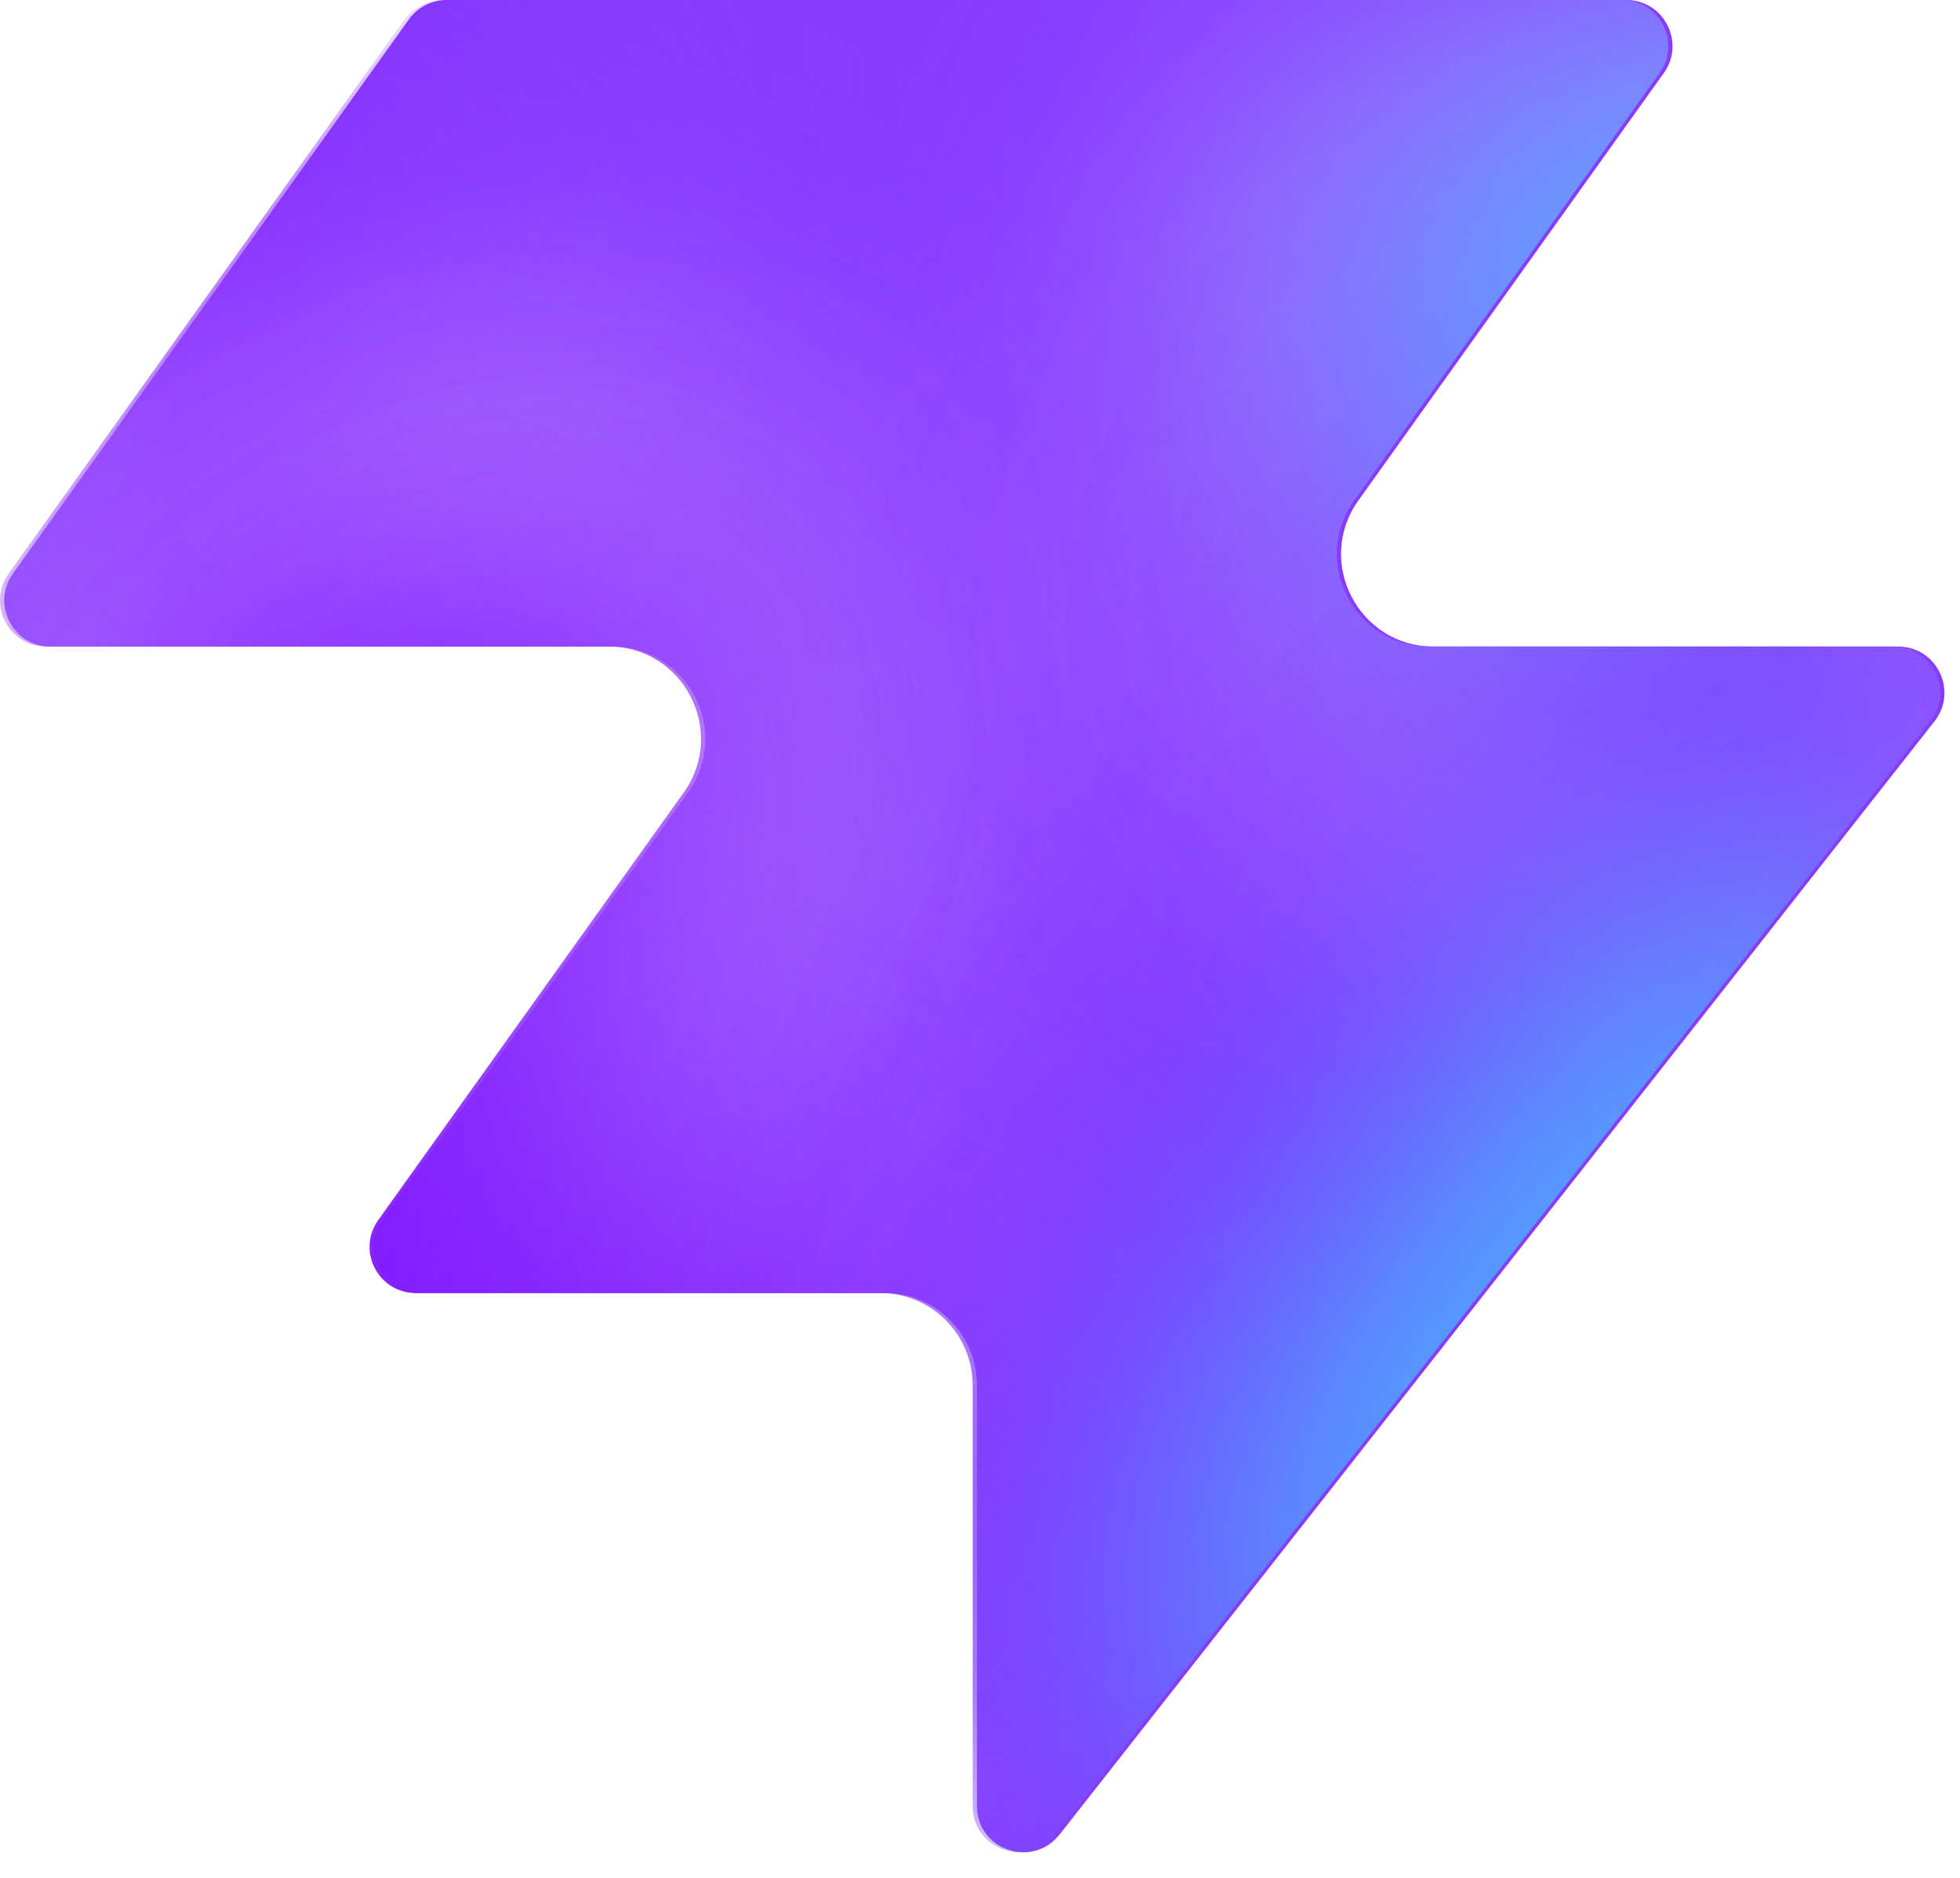
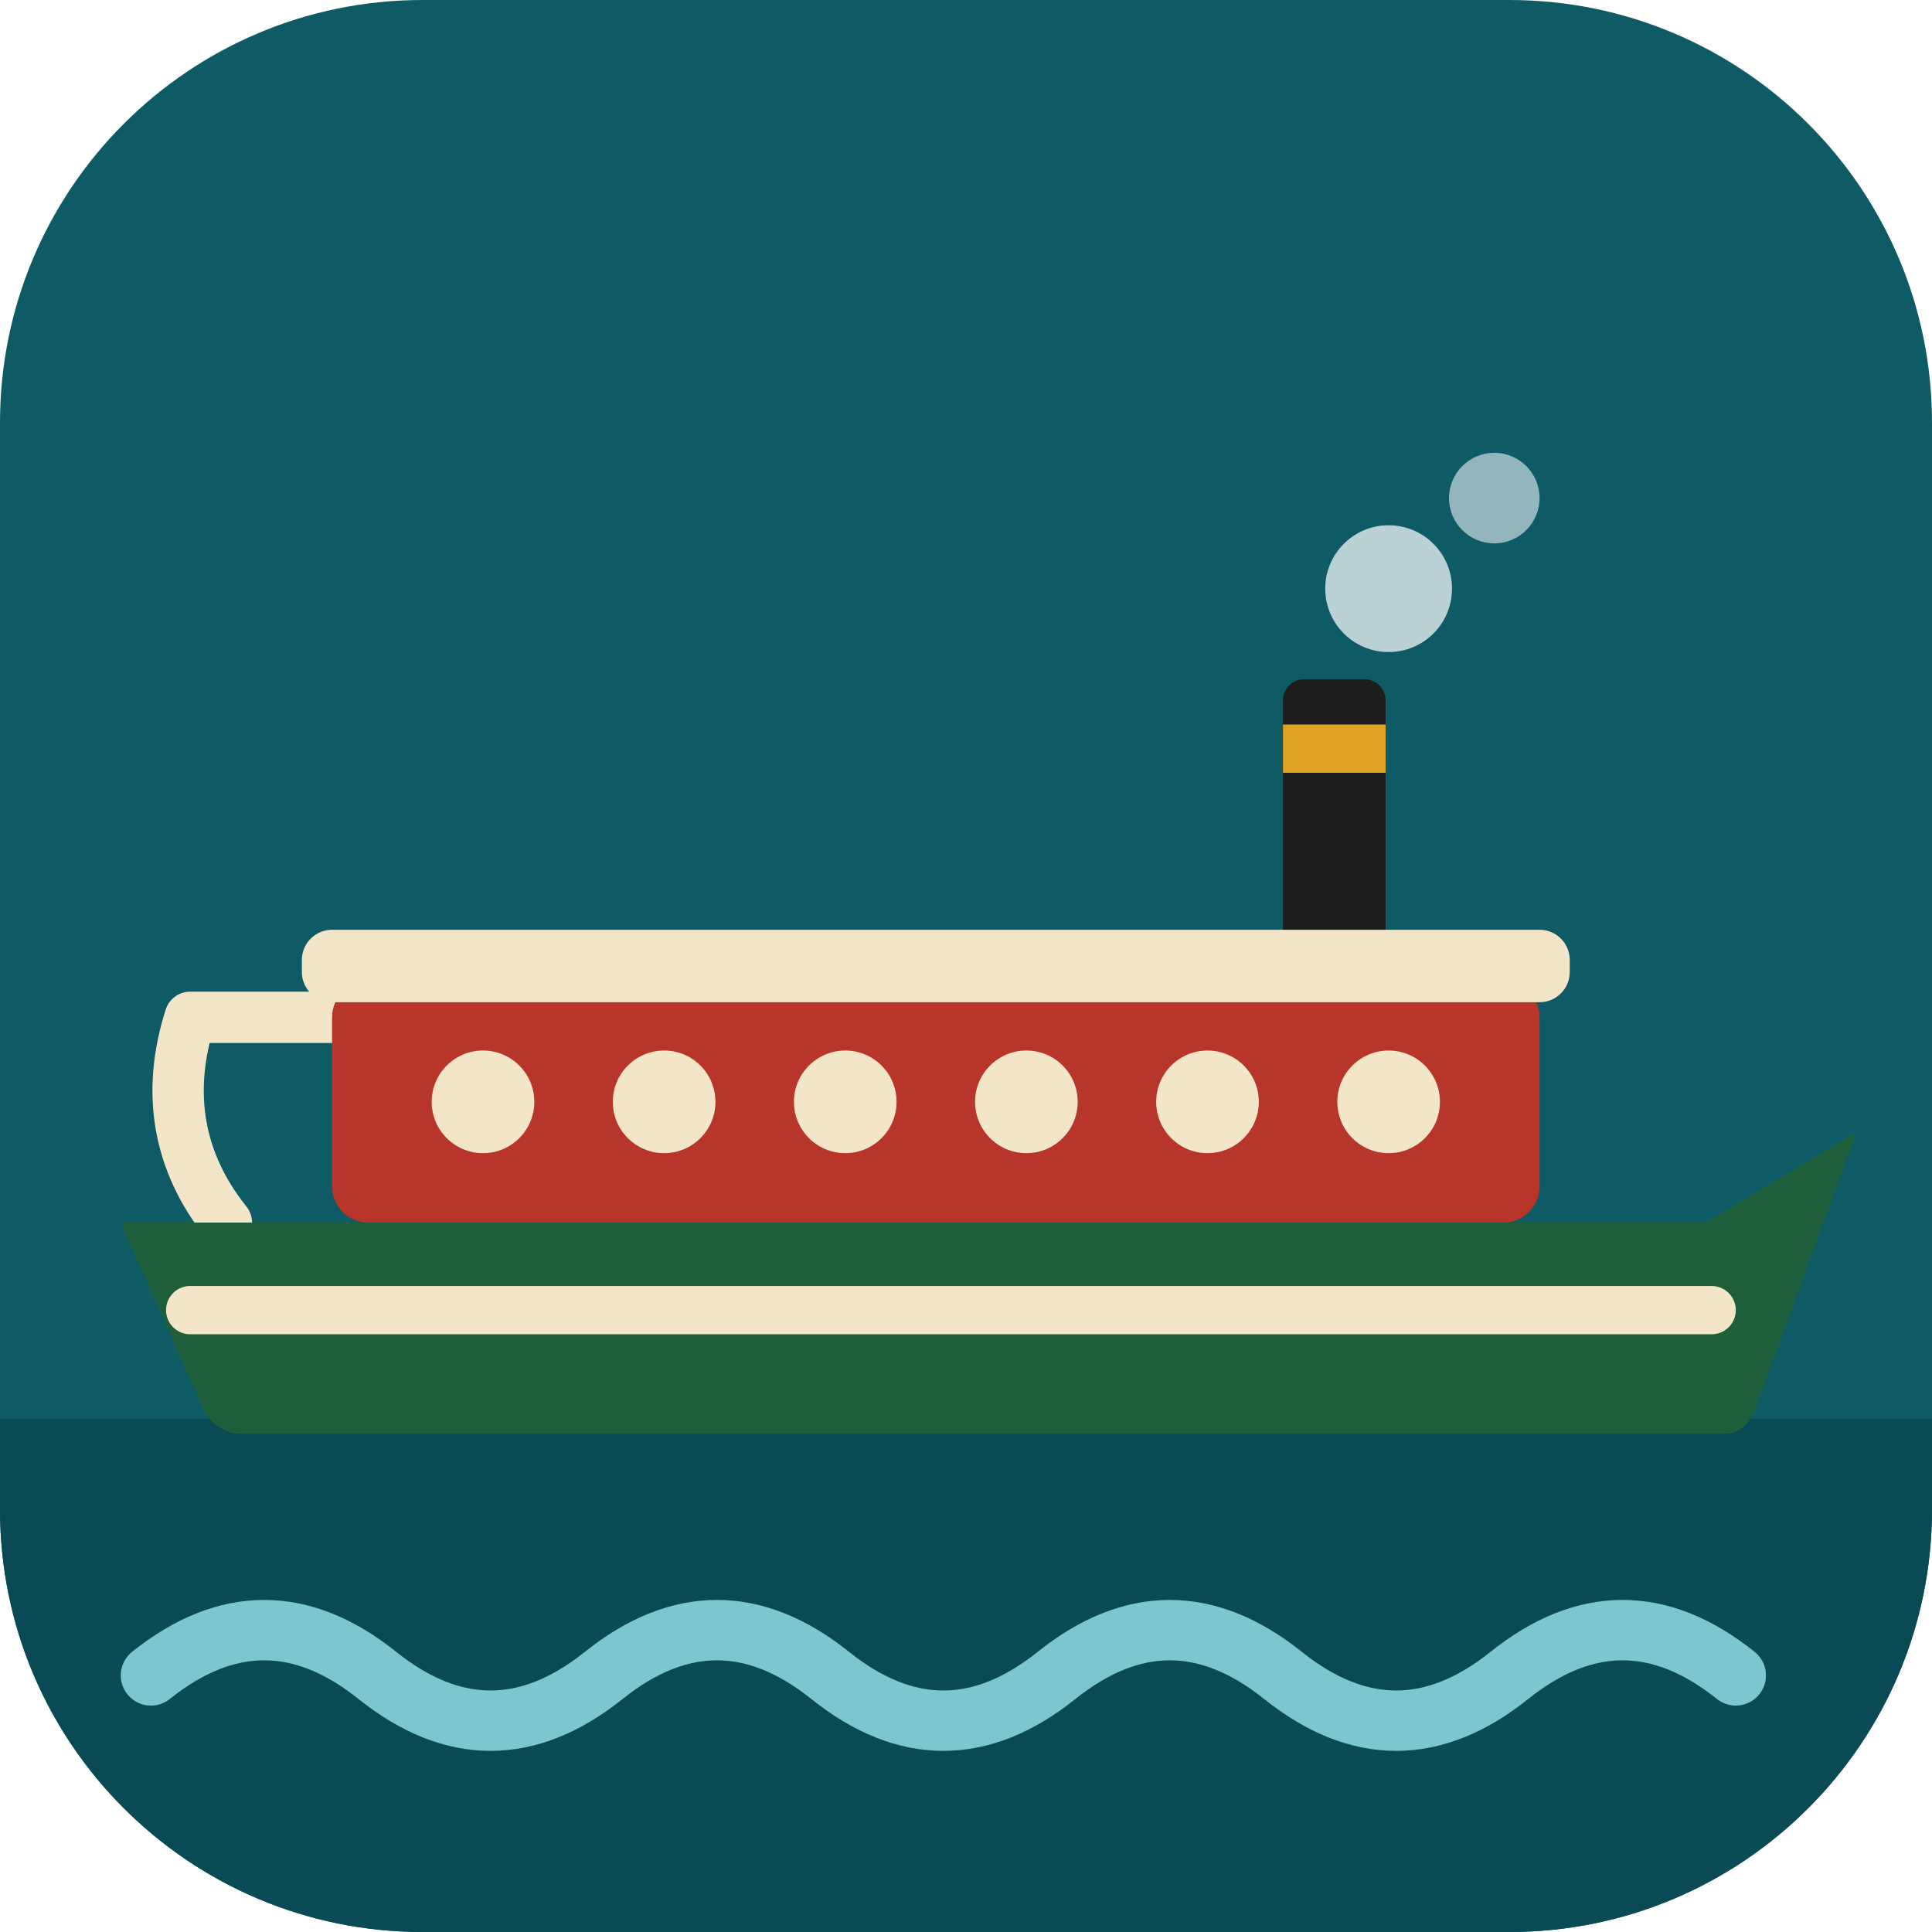
- <svg xmlns="http://www.w3.org/2000/svg" width="48" height="46" fill="none" viewBox="0 0 48 46">
-   <path fill="#863bff" d="M25.946 44.938c-.664.845-2.021.375-2.021-.698V33.937a2.26 2.26 0 0 0-2.262-2.262H10.287c-.92 0-1.456-1.04-.92-1.788l7.48-10.471c1.07-1.497 0-3.578-1.842-3.578H1.237c-.92 0-1.456-1.04-.92-1.788L10.013.474c.214-.297.556-.474.92-.474h28.894c.92 0 1.456 1.04.92 1.788l-7.48 10.471c-1.07 1.498 0 3.579 1.842 3.579h11.377c.943 0 1.473 1.088.89 1.83L25.947 44.94z" style="fill:#863bff;fill:color(display-p3 .525 .23 1);fill-opacity:1" />
-   <mask id="a" width="48" height="46" x="0" y="0" maskUnits="userSpaceOnUse" style="mask-type:alpha">
-     <path fill="#000" d="M25.842 44.938c-.664.844-2.021.375-2.021-.698V33.937a2.26 2.26 0 0 0-2.262-2.262H10.183c-.92 0-1.456-1.04-.92-1.788l7.48-10.471c1.07-1.498 0-3.579-1.842-3.579H1.133c-.92 0-1.456-1.04-.92-1.787L9.91.473c.214-.297.556-.474.92-.474h28.894c.92 0 1.456 1.04.92 1.788l-7.48 10.471c-1.07 1.498 0 3.578 1.842 3.578h11.377c.943 0 1.473 1.088.89 1.832L25.843 44.94z" style="fill:#000;fill-opacity:1" />
-   </mask>
-   <g mask="url(#a)">
-     <g filter="url(#b)">
-       <ellipse cx="5.508" cy="14.704" fill="#ede6ff" rx="5.508" ry="14.704" style="fill:#ede6ff;fill:color(display-p3 .927 .903 1);fill-opacity:1" transform="matrix(.00324 1 1 -.00324 -4.47 31.516)" />
-     </g>
-     <g filter="url(#c)">
-       <ellipse cx="10.399" cy="29.851" fill="#ede6ff" rx="10.399" ry="29.851" style="fill:#ede6ff;fill:color(display-p3 .927 .903 1);fill-opacity:1" transform="matrix(.00324 1 1 -.00324 -39.328 7.883)" />
-     </g>
-     <g filter="url(#d)">
-       <ellipse cx="5.508" cy="30.487" fill="#7e14ff" rx="5.508" ry="30.487" style="fill:#7e14ff;fill:color(display-p3 .492 .077 1);fill-opacity:1" transform="rotate(89.814 -25.913 -14.639)scale(1 -1)" />
-     </g>
-     <g filter="url(#e)">
-       <ellipse cx="5.508" cy="30.599" fill="#7e14ff" rx="5.508" ry="30.599" style="fill:#7e14ff;fill:color(display-p3 .492 .077 1);fill-opacity:1" transform="rotate(89.814 -32.644 -3.334)scale(1 -1)" />
-     </g>
-     <g filter="url(#f)">
-       <ellipse cx="5.508" cy="30.599" fill="#7e14ff" rx="5.508" ry="30.599" style="fill:#7e14ff;fill:color(display-p3 .492 .077 1);fill-opacity:1" transform="matrix(.00324 1 1 -.00324 -34.34 30.47)" />
-     </g>
-     <g filter="url(#g)">
-       <ellipse cx="14.072" cy="22.078" fill="#ede6ff" rx="14.072" ry="22.078" style="fill:#ede6ff;fill:color(display-p3 .927 .903 1);fill-opacity:1" transform="rotate(93.35 24.506 48.493)scale(-1 1)" />
-     </g>
-     <g filter="url(#h)">
-       <ellipse cx="3.47" cy="21.501" fill="#7e14ff" rx="3.47" ry="21.501" style="fill:#7e14ff;fill:color(display-p3 .492 .077 1);fill-opacity:1" transform="rotate(89.009 28.708 47.59)scale(-1 1)" />
-     </g>
-     <g filter="url(#i)">
-       <ellipse cx="3.47" cy="21.501" fill="#7e14ff" rx="3.47" ry="21.501" style="fill:#7e14ff;fill:color(display-p3 .492 .077 1);fill-opacity:1" transform="rotate(89.009 28.708 47.59)scale(-1 1)" />
-     </g>
-     <g filter="url(#j)">
-       <ellipse cx=".387" cy="8.972" fill="#7e14ff" rx="4.407" ry="29.108" style="fill:#7e14ff;fill:color(display-p3 .492 .077 1);fill-opacity:1" transform="rotate(39.51 .387 8.972)" />
-     </g>
-     <g filter="url(#k)">
-       <ellipse cx="47.523" cy="-6.092" fill="#7e14ff" rx="4.407" ry="29.108" style="fill:#7e14ff;fill:color(display-p3 .492 .077 1);fill-opacity:1" transform="rotate(37.892 47.523 -6.092)" />
-     </g>
-     <g filter="url(#l)">
-       <ellipse cx="41.412" cy="6.333" fill="#47bfff" rx="5.971" ry="9.665" style="fill:#47bfff;fill:color(display-p3 .28 .748 1);fill-opacity:1" transform="rotate(37.892 41.412 6.333)" />
-     </g>
-     <g filter="url(#m)">
-       <ellipse cx="-1.879" cy="38.332" fill="#7e14ff" rx="4.407" ry="29.108" style="fill:#7e14ff;fill:color(display-p3 .492 .077 1);fill-opacity:1" transform="rotate(37.892 -1.88 38.332)" />
-     </g>
-     <g filter="url(#n)">
-       <ellipse cx="-1.879" cy="38.332" fill="#7e14ff" rx="4.407" ry="29.108" style="fill:#7e14ff;fill:color(display-p3 .492 .077 1);fill-opacity:1" transform="rotate(37.892 -1.88 38.332)" />
-     </g>
-     <g filter="url(#o)">
-       <ellipse cx="35.651" cy="29.907" fill="#7e14ff" rx="4.407" ry="29.108" style="fill:#7e14ff;fill:color(display-p3 .492 .077 1);fill-opacity:1" transform="rotate(37.892 35.651 29.907)" />
-     </g>
-     <g filter="url(#p)">
-       <ellipse cx="38.418" cy="32.4" fill="#47bfff" rx="5.971" ry="15.297" style="fill:#47bfff;fill:color(display-p3 .28 .748 1);fill-opacity:1" transform="rotate(37.892 38.418 32.4)" />
-     </g>
+ <svg xmlns="http://www.w3.org/2000/svg" width="64" height="64" viewBox="0 0 64 64">
+   <clipPath id="tile">
+     <rect width="64" height="64" rx="14" />
+   </clipPath>
+   <g clip-path="url(#tile)">
+     <rect width="64" height="64" fill="#0e5b66" />
+     <path d="M0 47h64v17H0z" fill="#0a4a54" />
+     <path d="M5 55.5c2.5-2 5-2 7.5 0s5 2 7.5 0 5-2 7.5 0 5 2 7.5 0 5-2 7.5 0 5 2 7.5 0 5-2 7.5 0" fill="none" stroke="#7cc6cf" stroke-width="2" stroke-linecap="round" />
+     <circle cx="46" cy="19.5" r="2.1" fill="#d9e6e8" opacity=".85" />
+     <circle cx="49.5" cy="16.5" r="1.5" fill="#d9e6e8" opacity=".65" />
+     <rect x="42.5" y="22.5" width="3.4" height="9" rx=".7" fill="#1d1d1b" />
+     <rect x="42.5" y="24" width="3.4" height="1.6" fill="#e0a526" />
+     <path d="M7.5 40.5c-1.6-2-2-4.3-1.2-6.8h5.2" fill="none" stroke="#f3e6c8" stroke-width="1.7" stroke-linecap="round" stroke-linejoin="round" />
+     <rect x="11" y="32.5" width="40" height="8" rx="1.2" fill="#b8352a" />
+     <rect x="10" y="30.8" width="42" height="2.4" rx="1" fill="#f3e6c8" />
+     <circle cx="16" cy="36.5" r="1.7" fill="#f3e6c8" />
+     <circle cx="22" cy="36.5" r="1.7" fill="#f3e6c8" />
+     <circle cx="28" cy="36.5" r="1.7" fill="#f3e6c8" />
+     <circle cx="34" cy="36.5" r="1.7" fill="#f3e6c8" />
+     <circle cx="40" cy="36.5" r="1.7" fill="#f3e6c8" />
+     <circle cx="46" cy="36.5" r="1.7" fill="#f3e6c8" />
+     <path d="M4 40.5h52.5l5-3-3.4 9.3c-.2.4-.5.7-1 .7H8c-.6 0-1.1-.4-1.3-.9L4 40.5z" fill="#1f5e3b" />
+     <rect x="5.5" y="42.6" width="52" height="1.6" rx=".8" fill="#f3e6c8" />
  </g>
-   <defs>
-     <filter id="b" width="60.045" height="41.654" x="-19.77" y="16.149" color-interpolation-filters="sRGB" filterUnits="userSpaceOnUse">
-       <feFlood flood-opacity="0" result="BackgroundImageFix" />
-       <feBlend in="SourceGraphic" in2="BackgroundImageFix" result="shape" />
-       <feGaussianBlur result="effect1_foregroundBlur_2002_17158" stdDeviation="7.659" />
-     </filter>
-     <filter id="c" width="90.34" height="51.437" x="-54.613" y="-7.533" color-interpolation-filters="sRGB" filterUnits="userSpaceOnUse">
-       <feFlood flood-opacity="0" result="BackgroundImageFix" />
-       <feBlend in="SourceGraphic" in2="BackgroundImageFix" result="shape" />
-       <feGaussianBlur result="effect1_foregroundBlur_2002_17158" stdDeviation="7.659" />
-     </filter>
-     <filter id="d" width="79.355" height="29.4" x="-49.64" y="2.03" color-interpolation-filters="sRGB" filterUnits="userSpaceOnUse">
-       <feFlood flood-opacity="0" result="BackgroundImageFix" />
-       <feBlend in="SourceGraphic" in2="BackgroundImageFix" result="shape" />
-       <feGaussianBlur result="effect1_foregroundBlur_2002_17158" stdDeviation="4.596" />
-     </filter>
-     <filter id="e" width="79.579" height="29.4" x="-45.045" y="20.029" color-interpolation-filters="sRGB" filterUnits="userSpaceOnUse">
-       <feFlood flood-opacity="0" result="BackgroundImageFix" />
-       <feBlend in="SourceGraphic" in2="BackgroundImageFix" result="shape" />
-       <feGaussianBlur result="effect1_foregroundBlur_2002_17158" stdDeviation="4.596" />
-     </filter>
-     <filter id="f" width="79.579" height="29.4" x="-43.513" y="21.178" color-interpolation-filters="sRGB" filterUnits="userSpaceOnUse">
-       <feFlood flood-opacity="0" result="BackgroundImageFix" />
-       <feBlend in="SourceGraphic" in2="BackgroundImageFix" result="shape" />
-       <feGaussianBlur result="effect1_foregroundBlur_2002_17158" stdDeviation="4.596" />
-     </filter>
-     <filter id="g" width="74.749" height="58.852" x="15.756" y="-17.901" color-interpolation-filters="sRGB" filterUnits="userSpaceOnUse">
-       <feFlood flood-opacity="0" result="BackgroundImageFix" />
-       <feBlend in="SourceGraphic" in2="BackgroundImageFix" result="shape" />
-       <feGaussianBlur result="effect1_foregroundBlur_2002_17158" stdDeviation="7.659" />
-     </filter>
-     <filter id="h" width="61.377" height="25.362" x="23.548" y="2.284" color-interpolation-filters="sRGB" filterUnits="userSpaceOnUse">
-       <feFlood flood-opacity="0" result="BackgroundImageFix" />
-       <feBlend in="SourceGraphic" in2="BackgroundImageFix" result="shape" />
-       <feGaussianBlur result="effect1_foregroundBlur_2002_17158" stdDeviation="4.596" />
-     </filter>
-     <filter id="i" width="61.377" height="25.362" x="23.548" y="2.284" color-interpolation-filters="sRGB" filterUnits="userSpaceOnUse">
-       <feFlood flood-opacity="0" result="BackgroundImageFix" />
-       <feBlend in="SourceGraphic" in2="BackgroundImageFix" result="shape" />
-       <feGaussianBlur result="effect1_foregroundBlur_2002_17158" stdDeviation="4.596" />
-     </filter>
-     <filter id="j" width="56.045" height="63.649" x="-27.636" y="-22.853" color-interpolation-filters="sRGB" filterUnits="userSpaceOnUse">
-       <feFlood flood-opacity="0" result="BackgroundImageFix" />
-       <feBlend in="SourceGraphic" in2="BackgroundImageFix" result="shape" />
-       <feGaussianBlur result="effect1_foregroundBlur_2002_17158" stdDeviation="4.596" />
-     </filter>
-     <filter id="k" width="54.814" height="64.646" x="20.116" y="-38.415" color-interpolation-filters="sRGB" filterUnits="userSpaceOnUse">
-       <feFlood flood-opacity="0" result="BackgroundImageFix" />
-       <feBlend in="SourceGraphic" in2="BackgroundImageFix" result="shape" />
-       <feGaussianBlur result="effect1_foregroundBlur_2002_17158" stdDeviation="4.596" />
-     </filter>
-     <filter id="l" width="33.541" height="35.313" x="24.641" y="-11.323" color-interpolation-filters="sRGB" filterUnits="userSpaceOnUse">
-       <feFlood flood-opacity="0" result="BackgroundImageFix" />
-       <feBlend in="SourceGraphic" in2="BackgroundImageFix" result="shape" />
-       <feGaussianBlur result="effect1_foregroundBlur_2002_17158" stdDeviation="4.596" />
-     </filter>
-     <filter id="m" width="54.814" height="64.646" x="-29.286" y="6.009" color-interpolation-filters="sRGB" filterUnits="userSpaceOnUse">
-       <feFlood flood-opacity="0" result="BackgroundImageFix" />
-       <feBlend in="SourceGraphic" in2="BackgroundImageFix" result="shape" />
-       <feGaussianBlur result="effect1_foregroundBlur_2002_17158" stdDeviation="4.596" />
-     </filter>
-     <filter id="n" width="54.814" height="64.646" x="-29.286" y="6.009" color-interpolation-filters="sRGB" filterUnits="userSpaceOnUse">
-       <feFlood flood-opacity="0" result="BackgroundImageFix" />
-       <feBlend in="SourceGraphic" in2="BackgroundImageFix" result="shape" />
-       <feGaussianBlur result="effect1_foregroundBlur_2002_17158" stdDeviation="4.596" />
-     </filter>
-     <filter id="o" width="54.814" height="64.646" x="8.244" y="-2.416" color-interpolation-filters="sRGB" filterUnits="userSpaceOnUse">
-       <feFlood flood-opacity="0" result="BackgroundImageFix" />
-       <feBlend in="SourceGraphic" in2="BackgroundImageFix" result="shape" />
-       <feGaussianBlur result="effect1_foregroundBlur_2002_17158" stdDeviation="4.596" />
-     </filter>
-     <filter id="p" width="39.409" height="43.623" x="18.713" y="10.588" color-interpolation-filters="sRGB" filterUnits="userSpaceOnUse">
-       <feFlood flood-opacity="0" result="BackgroundImageFix" />
-       <feBlend in="SourceGraphic" in2="BackgroundImageFix" result="shape" />
-       <feGaussianBlur result="effect1_foregroundBlur_2002_17158" stdDeviation="4.596" />
-     </filter>
-   </defs>
</svg>
